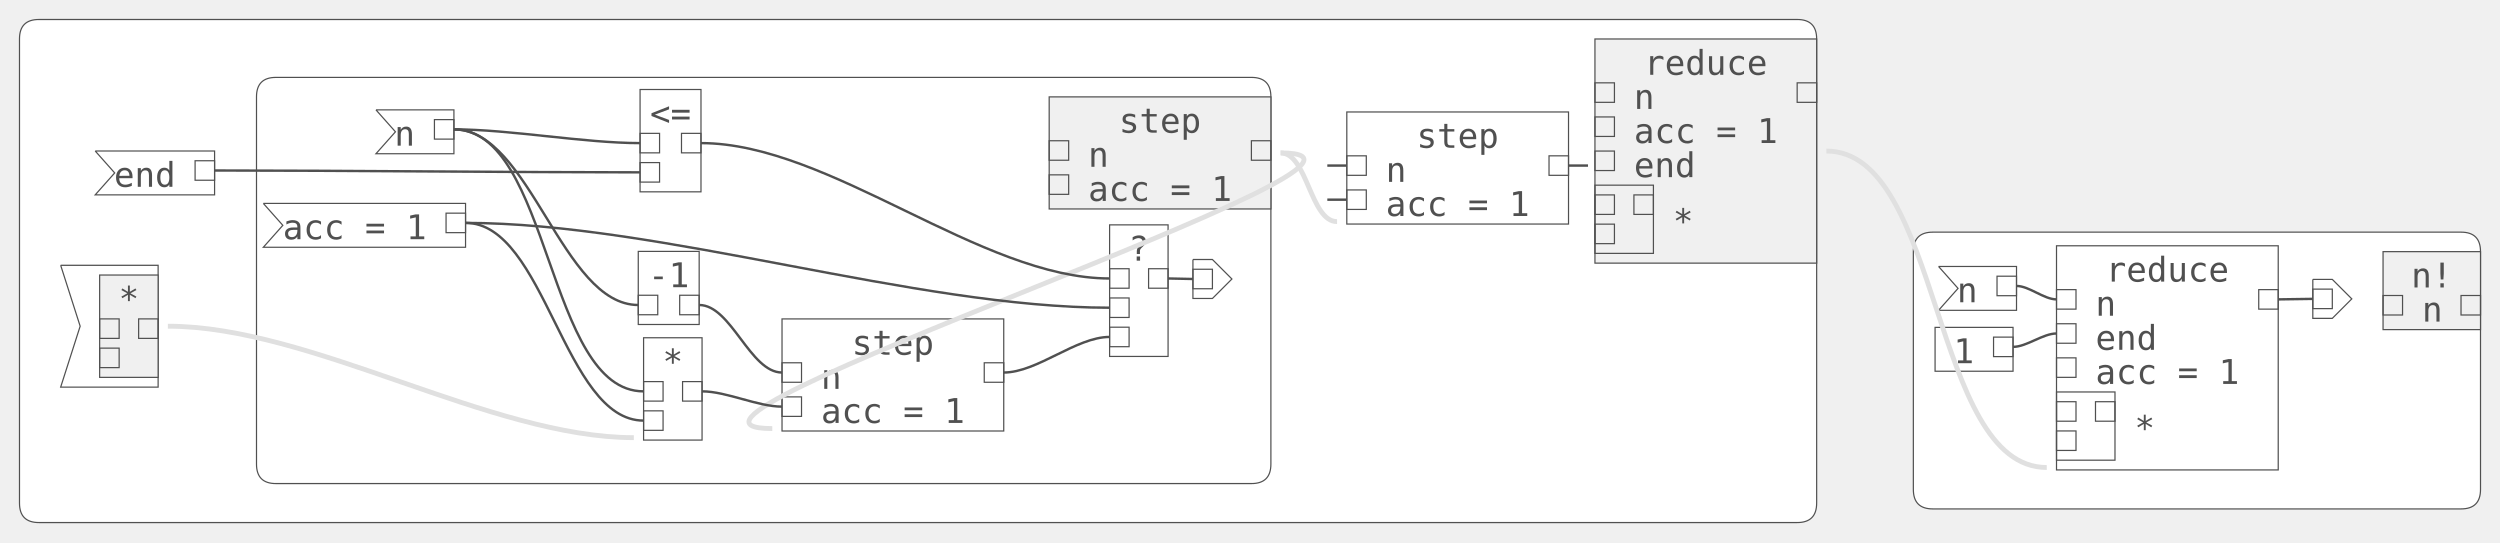
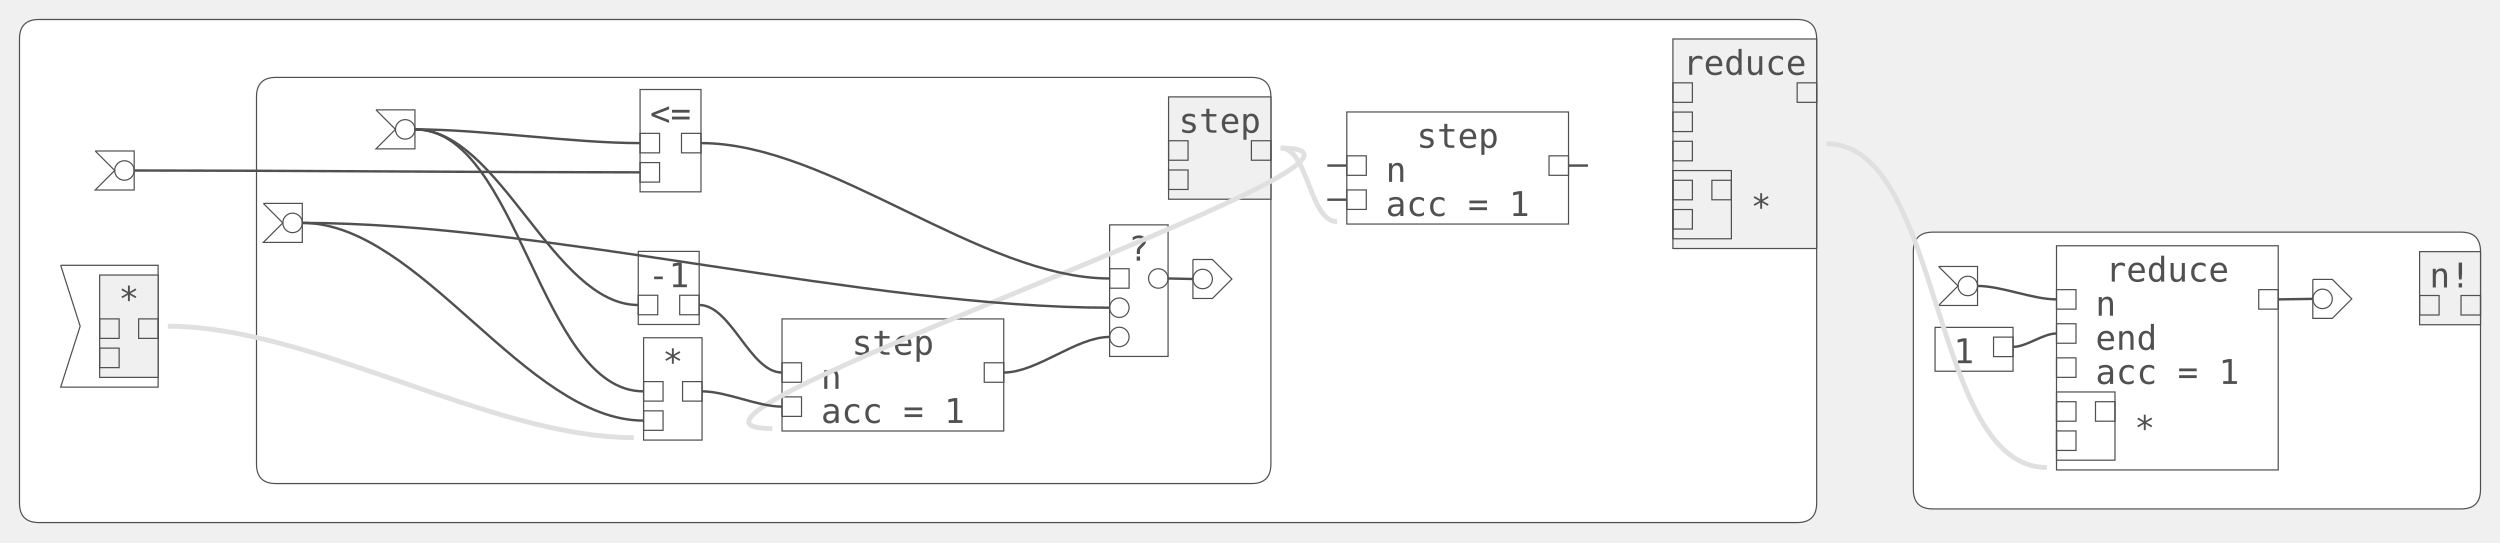
<svg xmlns="http://www.w3.org/2000/svg" version="1.1" width="1026.105" height="222.48">
  <defs />
  <g transform="translate(-356.2253,-43.01828)">
    <g>
      <path fill="white" stroke="#505050" paint-order="fill stroke markers" d=" M 1141.544 146.304 L 1141.544 243.898 Q 1141.544 251.898 1149.544 251.898 L 1366.33 251.898 Q 1374.33 251.898 1374.33 243.898 L 1374.33 146.304 Q 1374.33 138.304 1366.33 138.304 L 1149.544 138.304 Q 1141.544 138.304 1141.544 146.304" stroke-miterlimit="10" stroke-width="0.5" stroke-dasharray="" />
-       <path fill="#F0F0F0" stroke="#505050" paint-order="fill stroke markers" d=" M 1334.33 146.304 L 1374.33 146.304 L 1374.33 178.304 L 1334.33 178.304 L 1334.33 146.304 Z" stroke-miterlimit="10" stroke-width="0.5" stroke-dasharray="" />
+       <path fill="#F0F0F0" stroke="#505050" paint-order="fill stroke markers" d=" M 1349.33 146.304 L 1374.33 146.304 L 1374.33 176.304 L 1349.33 176.304 L 1349.33 146.304 Z" stroke-miterlimit="10" stroke-width="0.5" stroke-dasharray="" />
      <path fill="none" stroke="none" />
-       <text fill="#505050" stroke="none" font-family="monospace" font-size="14px" font-style="normal" font-weight="normal" text-decoration="normal" x="1354.33" y="164.304" text-anchor="middle" dominant-baseline="text-after-edge">n!</text>
-       <path fill="none" stroke="#505050" paint-order="fill stroke markers" d=" M 1334.33 164.304 L 1342.33 164.304 L 1342.33 172.304 L 1334.33 172.304 L 1334.33 164.304 Z" stroke-miterlimit="10" stroke-width="0.5" stroke-dasharray="" />
-       <text fill="#505050" stroke="none" font-family="monospace" font-size="14px" font-style="normal" font-weight="normal" text-decoration="normal" x="1350.33" y="178.304" text-anchor="start" dominant-baseline="text-after-edge">n</text>
+       <text fill="#505050" stroke="none" font-family="monospace" font-size="14px" font-style="normal" font-weight="normal" text-decoration="normal" x="1361.83" y="164.304" text-anchor="middle" dominant-baseline="text-after-edge">n!</text>
+       <path fill="none" stroke="#505050" paint-order="fill stroke markers" d=" M 1349.33 164.304 L 1357.33 164.304 L 1357.33 172.304 L 1349.33 172.304 L 1349.33 164.304 Z" stroke-miterlimit="10" stroke-width="0.5" stroke-dasharray="" />
      <path fill="none" stroke="#505050" paint-order="fill stroke markers" d=" M 1366.33 164.304 L 1374.33 164.304 L 1374.33 172.304 L 1366.33 172.304 L 1366.33 164.304 Z" stroke-miterlimit="10" stroke-width="0.5" stroke-dasharray="" />
      <path fill="white" stroke="#505050" paint-order="fill stroke markers" d=" M 1150.461 177.387 L 1182.461 177.387 L 1182.461 195.387 L 1150.461 195.387 L 1150.461 177.387 Z" stroke-miterlimit="10" stroke-width="0.5" stroke-dasharray="" />
      <path fill="#F0F0F0" stroke="none" paint-order="stroke fill markers" d="" />
      <path fill="none" stroke="none" />
      <path fill="none" stroke="#505050" paint-order="fill stroke markers" d=" M 1174.461 181.387 L 1182.461 181.387 L 1182.461 189.387 L 1174.461 189.387 L 1174.461 181.387 Z" stroke-miterlimit="10" stroke-width="0.5" stroke-dasharray="" />
      <text fill="#505050" stroke="none" font-family="monospace" font-size="14px" font-style="normal" font-weight="normal" text-decoration="normal" x="1166.461" y="195.387" text-anchor="end" dominant-baseline="text-after-edge">1</text>
      <path fill="white" stroke="#505050" paint-order="fill stroke markers" d=" M 1200.303 143.898 L 1291.303 143.898 L 1291.303 235.898 L 1200.303 235.898 L 1200.303 143.898 Z" stroke-miterlimit="10" stroke-width="0.5" stroke-dasharray="" />
      <path fill="#F0F0F0" stroke="none" paint-order="stroke fill markers" d="" />
      <path fill="none" stroke="none" />
      <text fill="#505050" stroke="none" font-family="monospace" font-size="14px" font-style="normal" font-weight="normal" text-decoration="normal" x="1245.803" y="161.898" text-anchor="middle" dominant-baseline="text-after-edge">reduce</text>
      <path fill="none" stroke="#505050" paint-order="fill stroke markers" d=" M 1200.303 161.898 L 1208.303 161.898 L 1208.303 169.898 L 1200.303 169.898 L 1200.303 161.898 Z" stroke-miterlimit="10" stroke-width="0.5" stroke-dasharray="" />
      <text fill="#505050" stroke="none" font-family="monospace" font-size="14px" font-style="normal" font-weight="normal" text-decoration="normal" x="1216.303" y="175.898" text-anchor="start" dominant-baseline="text-after-edge">n</text>
      <path fill="none" stroke="#505050" paint-order="fill stroke markers" d=" M 1200.303 175.898 L 1208.303 175.898 L 1208.303 183.898 L 1200.303 183.898 L 1200.303 175.898 Z" stroke-miterlimit="10" stroke-width="0.5" stroke-dasharray="" />
      <text fill="#505050" stroke="none" font-family="monospace" font-size="14px" font-style="normal" font-weight="normal" text-decoration="normal" x="1216.303" y="189.898" text-anchor="start" dominant-baseline="text-after-edge">end</text>
      <path fill="none" stroke="#505050" paint-order="fill stroke markers" d=" M 1200.303 189.898 L 1208.303 189.898 L 1208.303 197.898 L 1200.303 197.898 L 1200.303 189.898 Z" stroke-miterlimit="10" stroke-width="0.5" stroke-dasharray="" />
      <text fill="#505050" stroke="none" font-family="monospace" font-size="14px" font-style="normal" font-weight="normal" text-decoration="normal" x="1216.303" y="203.898" text-anchor="start" dominant-baseline="text-after-edge">acc = 1</text>
      <path fill="none" stroke="#505050" paint-order="fill stroke markers" d=" M 1200.303 203.898 L 1224.303 203.898 L 1224.303 231.898 L 1200.303 231.898 L 1200.303 203.898 Z" stroke-miterlimit="10" stroke-width="0.5" stroke-dasharray="" />
      <path fill="none" stroke="none" />
      <path fill="none" stroke="#505050" paint-order="fill stroke markers" d=" M 1200.303 207.898 L 1208.303 207.898 L 1208.303 215.898 L 1200.303 215.898 L 1200.303 207.898 Z" stroke-miterlimit="10" stroke-width="0.5" stroke-dasharray="" />
      <path fill="none" stroke="#505050" paint-order="fill stroke markers" d=" M 1200.303 219.898 L 1208.303 219.898 L 1208.303 227.898 L 1200.303 227.898 L 1200.303 219.898 Z" stroke-miterlimit="10" stroke-width="0.5" stroke-dasharray="" />
      <path fill="none" stroke="#505050" paint-order="fill stroke markers" d=" M 1216.303 207.898 L 1224.303 207.898 L 1224.303 215.898 L 1216.303 215.898 L 1216.303 207.898 Z" stroke-miterlimit="10" stroke-width="0.5" stroke-dasharray="" />
      <text fill="#505050" stroke="none" font-family="monospace" font-size="14px" font-style="normal" font-weight="normal" text-decoration="normal" x="1232.303" y="226.898" text-anchor="start" dominant-baseline="text-after-edge">*</text>
      <path fill="none" stroke="#505050" paint-order="fill stroke markers" d=" M 1283.303 161.898 L 1291.303 161.898 L 1291.303 169.898 L 1283.303 169.898 L 1283.303 161.898 Z" stroke-miterlimit="10" stroke-width="0.5" stroke-dasharray="" />
-       <path fill="white" stroke="#505050" paint-order="fill stroke markers" d=" M 1151.887 152.386 L 1183.887 152.386 L 1183.887 170.386 L 1151.887 170.386 L 1159.887 161.386 L 1151.887 152.386" stroke-miterlimit="10" stroke-width="0.5" stroke-dasharray="" />
+       <path fill="white" stroke="#505050" paint-order="fill stroke markers" d=" M 1151.887 152.386 L 1167.887 152.386 L 1167.887 168.386 L 1151.887 168.386 L 1159.887 160.386 L 1151.887 152.386" stroke-miterlimit="10" stroke-width="0.5" stroke-dasharray="" />
      <path fill="none" stroke="none" />
-       <path fill="none" stroke="#505050" paint-order="fill stroke markers" d=" M 1175.887 156.386 L 1183.887 156.386 L 1183.887 164.386 L 1175.887 164.386 L 1175.887 156.386 Z" stroke-miterlimit="10" stroke-width="0.5" stroke-dasharray="" />
-       <text fill="#505050" stroke="none" font-family="monospace" font-size="14px" font-style="normal" font-weight="normal" text-decoration="normal" x="1167.887" y="170.386" text-anchor="end" dominant-baseline="text-after-edge">n</text>
+       <path fill="none" stroke="#505050" paint-order="fill stroke markers" d=" M 1167.887 160.386 A 4 4 0 1 0 1167.887 160.39" stroke-miterlimit="10" stroke-width="0.5" stroke-dasharray="" />
      <path fill="white" stroke="#505050" paint-order="fill stroke markers" d=" M 1305.5 157.688 L 1313.5 157.688 L 1321.5 165.688 L 1313.5 173.688 L 1305.5 173.688 L 1305.5 157.688" stroke-miterlimit="10" stroke-width="0.5" stroke-dasharray="" />
      <path fill="none" stroke="none" />
-       <path fill="none" stroke="#505050" paint-order="fill stroke markers" d=" M 1305.5 161.688 L 1313.5 161.688 L 1313.5 169.688 L 1305.5 169.688 L 1305.5 161.688 Z" stroke-miterlimit="10" stroke-width="0.5" stroke-dasharray="" />
+       <path fill="none" stroke="#505050" paint-order="fill stroke markers" d=" M 1313.5 165.688 A 4 4 0 1 0 1313.5 165.691" stroke-miterlimit="10" stroke-width="0.5" stroke-dasharray="" />
      <path fill="white" stroke="#505050" paint-order="fill stroke markers" d=" M 364.225 59.018 L 364.225 249.498 Q 364.225 257.498 372.225 257.498 L 1093.856 257.498 Q 1101.856 257.498 1101.856 249.498 L 1101.856 59.018 Q 1101.856 51.018 1093.856 51.018 L 372.225 51.018 Q 364.225 51.018 364.225 59.018" stroke-miterlimit="10" stroke-width="0.5" stroke-dasharray="" />
-       <path fill="#F0F0F0" stroke="#505050" paint-order="fill stroke markers" d=" M 1010.856 59.018 L 1101.856 59.018 L 1101.856 151.018 L 1010.856 151.018 L 1010.856 59.018 Z" stroke-miterlimit="10" stroke-width="0.5" stroke-dasharray="" />
+       <path fill="#F0F0F0" stroke="#505050" paint-order="fill stroke markers" d=" M 1042.856 59.018 L 1101.856 59.018 L 1101.856 145.018 L 1042.856 145.018 L 1042.856 59.018 Z" stroke-miterlimit="10" stroke-width="0.5" stroke-dasharray="" />
      <path fill="none" stroke="none" />
-       <text fill="#505050" stroke="none" font-family="monospace" font-size="14px" font-style="normal" font-weight="normal" text-decoration="normal" x="1056.356" y="77.018" text-anchor="middle" dominant-baseline="text-after-edge">reduce</text>
-       <path fill="none" stroke="#505050" paint-order="fill stroke markers" d=" M 1010.856 77.018 L 1018.856 77.018 L 1018.856 85.018 L 1010.856 85.018 L 1010.856 77.018 Z" stroke-miterlimit="10" stroke-width="0.5" stroke-dasharray="" />
-       <text fill="#505050" stroke="none" font-family="monospace" font-size="14px" font-style="normal" font-weight="normal" text-decoration="normal" x="1026.856" y="91.018" text-anchor="start" dominant-baseline="text-after-edge">n</text>
-       <path fill="none" stroke="#505050" paint-order="fill stroke markers" d=" M 1010.856 91.018 L 1018.856 91.018 L 1018.856 99.018 L 1010.856 99.018 L 1010.856 91.018 Z" stroke-miterlimit="10" stroke-width="0.5" stroke-dasharray="" />
-       <text fill="#505050" stroke="none" font-family="monospace" font-size="14px" font-style="normal" font-weight="normal" text-decoration="normal" x="1026.856" y="105.018" text-anchor="start" dominant-baseline="text-after-edge">acc = 1</text>
-       <path fill="none" stroke="#505050" paint-order="fill stroke markers" d=" M 1010.856 105.018 L 1018.856 105.018 L 1018.856 113.018 L 1010.856 113.018 L 1010.856 105.018 Z" stroke-miterlimit="10" stroke-width="0.5" stroke-dasharray="" />
-       <text fill="#505050" stroke="none" font-family="monospace" font-size="14px" font-style="normal" font-weight="normal" text-decoration="normal" x="1026.856" y="119.018" text-anchor="start" dominant-baseline="text-after-edge">end</text>
-       <path fill="none" stroke="#505050" paint-order="fill stroke markers" d=" M 1010.856 119.018 L 1034.856 119.018 L 1034.856 147.018 L 1010.856 147.018 L 1010.856 119.018 Z" stroke-miterlimit="10" stroke-width="0.5" stroke-dasharray="" />
+       <text fill="#505050" stroke="none" font-family="monospace" font-size="14px" font-style="normal" font-weight="normal" text-decoration="normal" x="1072.356" y="77.018" text-anchor="middle" dominant-baseline="text-after-edge">reduce</text>
+       <path fill="none" stroke="#505050" paint-order="fill stroke markers" d=" M 1042.856 77.018 L 1050.856 77.018 L 1050.856 85.018 L 1042.856 85.018 L 1042.856 77.018 Z" stroke-miterlimit="10" stroke-width="0.5" stroke-dasharray="" />
+       <path fill="none" stroke="#505050" paint-order="fill stroke markers" d=" M 1042.856 89.018 L 1050.856 89.018 L 1050.856 97.018 L 1042.856 97.018 L 1042.856 89.018 Z" stroke-miterlimit="10" stroke-width="0.5" stroke-dasharray="" />
+       <path fill="none" stroke="#505050" paint-order="fill stroke markers" d=" M 1042.856 101.018 L 1050.856 101.018 L 1050.856 109.018 L 1042.856 109.018 L 1042.856 101.018 Z" stroke-miterlimit="10" stroke-width="0.5" stroke-dasharray="" />
+       <path fill="none" stroke="#505050" paint-order="fill stroke markers" d=" M 1042.856 113.018 L 1066.856 113.018 L 1066.856 141.018 L 1042.856 141.018 L 1042.856 113.018 Z" stroke-miterlimit="10" stroke-width="0.5" stroke-dasharray="" />
      <path fill="none" stroke="none" />
-       <path fill="none" stroke="#505050" paint-order="fill stroke markers" d=" M 1010.856 123.018 L 1018.856 123.018 L 1018.856 131.018 L 1010.856 131.018 L 1010.856 123.018 Z" stroke-miterlimit="10" stroke-width="0.5" stroke-dasharray="" />
-       <path fill="none" stroke="#505050" paint-order="fill stroke markers" d=" M 1010.856 135.018 L 1018.856 135.018 L 1018.856 143.018 L 1010.856 143.018 L 1010.856 135.018 Z" stroke-miterlimit="10" stroke-width="0.5" stroke-dasharray="" />
-       <path fill="none" stroke="#505050" paint-order="fill stroke markers" d=" M 1026.856 123.018 L 1034.856 123.018 L 1034.856 131.018 L 1026.856 131.018 L 1026.856 123.018 Z" stroke-miterlimit="10" stroke-width="0.5" stroke-dasharray="" />
-       <text fill="#505050" stroke="none" font-family="monospace" font-size="14px" font-style="normal" font-weight="normal" text-decoration="normal" x="1042.856" y="142.018" text-anchor="start" dominant-baseline="text-after-edge">*</text>
+       <path fill="none" stroke="#505050" paint-order="fill stroke markers" d=" M 1042.856 117.018 L 1050.856 117.018 L 1050.856 125.018 L 1042.856 125.018 L 1042.856 117.018 Z" stroke-miterlimit="10" stroke-width="0.5" stroke-dasharray="" />
+       <path fill="none" stroke="#505050" paint-order="fill stroke markers" d=" M 1042.856 129.018 L 1050.856 129.018 L 1050.856 137.018 L 1042.856 137.018 L 1042.856 129.018 Z" stroke-miterlimit="10" stroke-width="0.5" stroke-dasharray="" />
+       <path fill="none" stroke="#505050" paint-order="fill stroke markers" d=" M 1058.856 117.018 L 1066.856 117.018 L 1066.856 125.018 L 1058.856 125.018 L 1058.856 117.018 Z" stroke-miterlimit="10" stroke-width="0.5" stroke-dasharray="" />
+       <text fill="#505050" stroke="none" font-family="monospace" font-size="14px" font-style="normal" font-weight="normal" text-decoration="normal" x="1074.856" y="136.018" text-anchor="start" dominant-baseline="text-after-edge">*</text>
      <path fill="none" stroke="#505050" paint-order="fill stroke markers" d=" M 1093.856 77.018 L 1101.856 77.018 L 1101.856 85.018 L 1093.856 85.018 L 1093.856 77.018 Z" stroke-miterlimit="10" stroke-width="0.5" stroke-dasharray="" />
      <path fill="none" stroke="#505050" paint-order="fill stroke markers" d=" M 909.01 110.976 L 901.01 110.976 M 909.01 124.976 L 901.01 124.976 M 1000.01 110.976 L 1008.01 110.976" stroke-miterlimit="10" stroke-dasharray="" />
      <path fill="white" stroke="#505050" paint-order="fill stroke markers" d=" M 461.504 82.785 L 461.504 233.498 Q 461.504 241.498 469.504 241.498 L 869.852 241.498 Q 877.852 241.498 877.852 233.498 L 877.852 82.785 Q 877.852 74.785 869.852 74.785 L 469.504 74.785 Q 461.504 74.785 461.504 82.785" stroke-miterlimit="10" stroke-width="0.5" stroke-dasharray="" />
-       <path fill="#F0F0F0" stroke="#505050" paint-order="fill stroke markers" d=" M 786.852 82.785 L 877.852 82.785 L 877.852 128.785 L 786.852 128.785 L 786.852 82.785 Z" stroke-miterlimit="10" stroke-width="0.5" stroke-dasharray="" />
+       <path fill="#F0F0F0" stroke="#505050" paint-order="fill stroke markers" d=" M 835.852 82.785 L 877.852 82.785 L 877.852 124.785 L 835.852 124.785 L 835.852 82.785 Z" stroke-miterlimit="10" stroke-width="0.5" stroke-dasharray="" />
      <path fill="none" stroke="none" />
-       <text fill="#505050" stroke="none" font-family="monospace" font-size="14px" font-style="normal" font-weight="normal" text-decoration="normal" x="832.352" y="100.785" text-anchor="middle" dominant-baseline="text-after-edge">step</text>
-       <path fill="none" stroke="#505050" paint-order="fill stroke markers" d=" M 786.852 100.785 L 794.852 100.785 L 794.852 108.785 L 786.852 108.785 L 786.852 100.785 Z" stroke-miterlimit="10" stroke-width="0.5" stroke-dasharray="" />
-       <text fill="#505050" stroke="none" font-family="monospace" font-size="14px" font-style="normal" font-weight="normal" text-decoration="normal" x="802.852" y="114.785" text-anchor="start" dominant-baseline="text-after-edge">n</text>
-       <path fill="none" stroke="#505050" paint-order="fill stroke markers" d=" M 786.852 114.785 L 794.852 114.785 L 794.852 122.785 L 786.852 122.785 L 786.852 114.785 Z" stroke-miterlimit="10" stroke-width="0.5" stroke-dasharray="" />
-       <text fill="#505050" stroke="none" font-family="monospace" font-size="14px" font-style="normal" font-weight="normal" text-decoration="normal" x="802.852" y="128.785" text-anchor="start" dominant-baseline="text-after-edge">acc = 1</text>
+       <text fill="#505050" stroke="none" font-family="monospace" font-size="14px" font-style="normal" font-weight="normal" text-decoration="normal" x="856.852" y="100.785" text-anchor="middle" dominant-baseline="text-after-edge">step</text>
+       <path fill="none" stroke="#505050" paint-order="fill stroke markers" d=" M 835.852 100.785 L 843.852 100.785 L 843.852 108.785 L 835.852 108.785 L 835.852 100.785 Z" stroke-miterlimit="10" stroke-width="0.5" stroke-dasharray="" />
+       <path fill="none" stroke="#505050" paint-order="fill stroke markers" d=" M 835.852 112.785 L 843.852 112.785 L 843.852 120.785 L 835.852 120.785 L 835.852 112.785 Z" stroke-miterlimit="10" stroke-width="0.5" stroke-dasharray="" />
      <path fill="none" stroke="#505050" paint-order="fill stroke markers" d=" M 869.852 100.785 L 877.852 100.785 L 877.852 108.785 L 869.852 108.785 L 869.852 100.785 Z" stroke-miterlimit="10" stroke-width="0.5" stroke-dasharray="" />
      <path fill="white" stroke="#505050" paint-order="fill stroke markers" d=" M 811.652 135.315 L 835.652 135.315 L 835.652 189.315 L 811.652 189.315 L 811.652 135.315 Z" stroke-miterlimit="10" stroke-width="0.5" stroke-dasharray="" />
      <path fill="#F0F0F0" stroke="none" paint-order="stroke fill markers" d="" />
      <path fill="none" stroke="none" />
      <text fill="#505050" stroke="none" font-family="monospace" font-size="14px" font-style="normal" font-weight="normal" text-decoration="normal" x="823.652" y="153.315" text-anchor="middle" dominant-baseline="text-after-edge">?</text>
      <path fill="none" stroke="#505050" paint-order="fill stroke markers" d=" M 811.652 153.315 L 819.652 153.315 L 819.652 161.315 L 811.652 161.315 L 811.652 153.315 Z" stroke-miterlimit="10" stroke-width="0.5" stroke-dasharray="" />
-       <path fill="none" stroke="#505050" paint-order="fill stroke markers" d=" M 811.652 165.315 L 819.652 165.315 L 819.652 173.315 L 811.652 173.315 L 811.652 165.315 Z" stroke-miterlimit="10" stroke-width="0.5" stroke-dasharray="" />
-       <path fill="none" stroke="#505050" paint-order="fill stroke markers" d=" M 811.652 177.315 L 819.652 177.315 L 819.652 185.315 L 811.652 185.315 L 811.652 177.315 Z" stroke-miterlimit="10" stroke-width="0.5" stroke-dasharray="" />
-       <path fill="none" stroke="#505050" paint-order="fill stroke markers" d=" M 827.652 153.315 L 835.652 153.315 L 835.652 161.315 L 827.652 161.315 L 827.652 153.315 Z" stroke-miterlimit="10" stroke-width="0.5" stroke-dasharray="" />
+       <path fill="none" stroke="#505050" paint-order="fill stroke markers" d=" M 819.652 169.315 A 4 4 0 1 0 819.652 169.319" stroke-miterlimit="10" stroke-width="0.5" stroke-dasharray="" />
+       <path fill="none" stroke="#505050" paint-order="fill stroke markers" d=" M 819.652 181.315 A 4 4 0 1 0 819.652 181.319" stroke-miterlimit="10" stroke-width="0.5" stroke-dasharray="" />
+       <path fill="none" stroke="#505050" paint-order="fill stroke markers" d=" M 835.652 157.315 A 4 4 0 1 0 835.652 157.319" stroke-miterlimit="10" stroke-width="0.5" stroke-dasharray="" />
      <path fill="white" stroke="#505050" paint-order="fill stroke markers" d=" M 845.852 149.53 L 853.852 149.53 L 861.852 157.53 L 853.852 165.53 L 845.852 165.53 L 845.852 149.53" stroke-miterlimit="10" stroke-width="0.5" stroke-dasharray="" />
      <path fill="none" stroke="none" />
-       <path fill="none" stroke="#505050" paint-order="fill stroke markers" d=" M 845.852 153.53 L 853.852 153.53 L 853.852 161.53 L 845.852 161.53 L 845.852 153.53 Z" stroke-miterlimit="10" stroke-width="0.5" stroke-dasharray="" />
-       <path fill="white" stroke="#505050" paint-order="fill stroke markers" d=" M 464.306 126.508 L 547.306 126.508 L 547.306 144.508 L 464.306 144.508 L 472.306 135.508 L 464.306 126.508" stroke-miterlimit="10" stroke-width="0.5" stroke-dasharray="" />
+       <path fill="none" stroke="#505050" paint-order="fill stroke markers" d=" M 853.852 157.53 A 4 4 0 1 0 853.852 157.534" stroke-miterlimit="10" stroke-width="0.5" stroke-dasharray="" />
+       <path fill="white" stroke="#505050" paint-order="fill stroke markers" d=" M 464.306 126.508 L 480.306 126.508 L 480.306 142.508 L 464.306 142.508 L 472.306 134.508 L 464.306 126.508" stroke-miterlimit="10" stroke-width="0.5" stroke-dasharray="" />
      <path fill="none" stroke="none" />
-       <path fill="none" stroke="#505050" paint-order="fill stroke markers" d=" M 539.306 130.508 L 547.306 130.508 L 547.306 138.508 L 539.306 138.508 L 539.306 130.508 Z" stroke-miterlimit="10" stroke-width="0.5" stroke-dasharray="" />
-       <text fill="#505050" stroke="none" font-family="monospace" font-size="14px" font-style="normal" font-weight="normal" text-decoration="normal" x="531.306" y="144.508" text-anchor="end" dominant-baseline="text-after-edge">acc = 1</text>
-       <path fill="white" stroke="#505050" paint-order="fill stroke markers" d=" M 510.533 88.116 L 542.533 88.116 L 542.533 106.116 L 510.533 106.116 L 518.533 97.116 L 510.533 88.116" stroke-miterlimit="10" stroke-width="0.5" stroke-dasharray="" />
+       <path fill="none" stroke="#505050" paint-order="fill stroke markers" d=" M 480.306 134.508 A 4 4 0 1 0 480.306 134.512" stroke-miterlimit="10" stroke-width="0.5" stroke-dasharray="" />
+       <path fill="white" stroke="#505050" paint-order="fill stroke markers" d=" M 510.533 88.116 L 526.533 88.116 L 526.533 104.116 L 510.533 104.116 L 518.533 96.116 L 510.533 88.116" stroke-miterlimit="10" stroke-width="0.5" stroke-dasharray="" />
      <path fill="none" stroke="none" />
-       <path fill="none" stroke="#505050" paint-order="fill stroke markers" d=" M 534.533 92.116 L 542.533 92.116 L 542.533 100.116 L 534.533 100.116 L 534.533 92.116 Z" stroke-miterlimit="10" stroke-width="0.5" stroke-dasharray="" />
-       <text fill="#505050" stroke="none" font-family="monospace" font-size="14px" font-style="normal" font-weight="normal" text-decoration="normal" x="526.533" y="106.116" text-anchor="end" dominant-baseline="text-after-edge">n</text>
+       <path fill="none" stroke="#505050" paint-order="fill stroke markers" d=" M 526.533 96.116 A 4 4 0 1 0 526.533 96.12" stroke-miterlimit="10" stroke-width="0.5" stroke-dasharray="" />
      <path fill="white" stroke="#505050" paint-order="fill stroke markers" d=" M 618.937 79.755 L 643.937 79.755 L 643.937 121.755 L 618.937 121.755 L 618.937 79.755 Z" stroke-miterlimit="10" stroke-width="0.5" stroke-dasharray="" />
      <path fill="#F0F0F0" stroke="none" paint-order="stroke fill markers" d="" />
      <path fill="none" stroke="none" />
      <text fill="#505050" stroke="none" font-family="monospace" font-size="14px" font-style="normal" font-weight="normal" text-decoration="normal" x="631.437" y="97.755" text-anchor="middle" dominant-baseline="text-after-edge">&lt;=</text>
      <path fill="none" stroke="#505050" paint-order="fill stroke markers" d=" M 618.937 97.755 L 626.937 97.755 L 626.937 105.755 L 618.937 105.755 L 618.937 97.755 Z" stroke-miterlimit="10" stroke-width="0.5" stroke-dasharray="" />
      <path fill="none" stroke="#505050" paint-order="fill stroke markers" d=" M 618.937 109.755 L 626.937 109.755 L 626.937 117.755 L 618.937 117.755 L 618.937 109.755 Z" stroke-miterlimit="10" stroke-width="0.5" stroke-dasharray="" />
      <path fill="none" stroke="#505050" paint-order="fill stroke markers" d=" M 635.937 97.755 L 643.937 97.755 L 643.937 105.755 L 635.937 105.755 L 635.937 97.755 Z" stroke-miterlimit="10" stroke-width="0.5" stroke-dasharray="" />
      <path fill="white" stroke="#505050" paint-order="fill stroke markers" d=" M 677.201 173.918 L 768.201 173.918 L 768.201 219.918 L 677.201 219.918 L 677.201 173.918 Z" stroke-miterlimit="10" stroke-width="0.5" stroke-dasharray="" />
      <path fill="#F0F0F0" stroke="none" paint-order="stroke fill markers" d="" />
      <path fill="none" stroke="none" />
      <text fill="#505050" stroke="none" font-family="monospace" font-size="14px" font-style="normal" font-weight="normal" text-decoration="normal" x="722.701" y="191.918" text-anchor="middle" dominant-baseline="text-after-edge">step</text>
      <path fill="none" stroke="#505050" paint-order="fill stroke markers" d=" M 677.201 191.918 L 685.201 191.918 L 685.201 199.918 L 677.201 199.918 L 677.201 191.918 Z" stroke-miterlimit="10" stroke-width="0.5" stroke-dasharray="" />
      <text fill="#505050" stroke="none" font-family="monospace" font-size="14px" font-style="normal" font-weight="normal" text-decoration="normal" x="693.201" y="205.918" text-anchor="start" dominant-baseline="text-after-edge">n</text>
      <path fill="none" stroke="#505050" paint-order="fill stroke markers" d=" M 677.201 205.918 L 685.201 205.918 L 685.201 213.918 L 677.201 213.918 L 677.201 205.918 Z" stroke-miterlimit="10" stroke-width="0.5" stroke-dasharray="" />
      <text fill="#505050" stroke="none" font-family="monospace" font-size="14px" font-style="normal" font-weight="normal" text-decoration="normal" x="693.201" y="219.918" text-anchor="start" dominant-baseline="text-after-edge">acc = 1</text>
      <path fill="none" stroke="#505050" paint-order="fill stroke markers" d=" M 760.201 191.918 L 768.201 191.918 L 768.201 199.918 L 760.201 199.918 L 760.201 191.918 Z" stroke-miterlimit="10" stroke-width="0.5" stroke-dasharray="" />
      <path fill="white" stroke="#505050" paint-order="fill stroke markers" d=" M 620.378 181.647 L 644.378 181.647 L 644.378 223.647 L 620.378 223.647 L 620.378 181.647 Z" stroke-miterlimit="10" stroke-width="0.5" stroke-dasharray="" />
      <path fill="#F0F0F0" stroke="none" paint-order="stroke fill markers" d="" />
      <path fill="none" stroke="none" />
      <text fill="#505050" stroke="none" font-family="monospace" font-size="14px" font-style="normal" font-weight="normal" text-decoration="normal" x="632.378" y="199.647" text-anchor="middle" dominant-baseline="text-after-edge">*</text>
      <path fill="none" stroke="#505050" paint-order="fill stroke markers" d=" M 620.378 199.647 L 628.378 199.647 L 628.378 207.647 L 620.378 207.647 L 620.378 199.647 Z" stroke-miterlimit="10" stroke-width="0.5" stroke-dasharray="" />
      <path fill="none" stroke="#505050" paint-order="fill stroke markers" d=" M 620.378 211.647 L 628.378 211.647 L 628.378 219.647 L 620.378 219.647 L 620.378 211.647 Z" stroke-miterlimit="10" stroke-width="0.5" stroke-dasharray="" />
      <path fill="none" stroke="#505050" paint-order="fill stroke markers" d=" M 636.378 199.647 L 644.378 199.647 L 644.378 207.647 L 636.378 207.647 L 636.378 199.647 Z" stroke-miterlimit="10" stroke-width="0.5" stroke-dasharray="" />
      <path fill="white" stroke="#505050" paint-order="fill stroke markers" d=" M 618.195 146.202 L 643.195 146.202 L 643.195 176.202 L 618.195 176.202 L 618.195 146.202 Z" stroke-miterlimit="10" stroke-width="0.5" stroke-dasharray="" />
      <path fill="#F0F0F0" stroke="none" paint-order="stroke fill markers" d="" />
      <path fill="none" stroke="none" />
      <text fill="#505050" stroke="none" font-family="monospace" font-size="14px" font-style="normal" font-weight="normal" text-decoration="normal" x="630.695" y="164.202" text-anchor="middle" dominant-baseline="text-after-edge">-1</text>
      <path fill="none" stroke="#505050" paint-order="fill stroke markers" d=" M 618.195 164.202 L 626.195 164.202 L 626.195 172.202 L 618.195 172.202 L 618.195 164.202 Z" stroke-miterlimit="10" stroke-width="0.5" stroke-dasharray="" />
      <path fill="none" stroke="#505050" paint-order="fill stroke markers" d=" M 635.195 164.202 L 643.195 164.202 L 643.195 172.202 L 635.195 172.202 L 635.195 164.202 Z" stroke-miterlimit="10" stroke-width="0.5" stroke-dasharray="" />
      <path fill="none" stroke="none" />
      <path fill="white" stroke="#505050" paint-order="fill stroke markers" d=" M 381.126 151.905 L 421.126 151.905 L 421.126 201.905 L 381.126 201.905 L 389.126 176.905 L 381.126 151.905" stroke-miterlimit="10" stroke-width="0.5" stroke-dasharray="" />
      <path fill="#F0F0F0" stroke="none" paint-order="stroke fill markers" d=" M 397.126 155.905 L 421.126 155.905 L 421.126 197.905 L 397.126 197.905 L 397.126 155.905 Z" />
      <path fill="none" stroke="none" />
      <path fill="none" stroke="#505050" paint-order="fill stroke markers" d=" M 397.126 155.905 L 421.126 155.905 L 421.126 197.905 L 397.126 197.905 L 397.126 155.905 Z" stroke-miterlimit="10" stroke-width="0.5" stroke-dasharray="" />
      <path fill="none" stroke="none" />
      <text fill="#505050" stroke="none" font-family="monospace" font-size="14px" font-style="normal" font-weight="normal" text-decoration="normal" x="409.126" y="173.905" text-anchor="middle" dominant-baseline="text-after-edge">*</text>
      <path fill="none" stroke="#505050" paint-order="fill stroke markers" d=" M 397.126 173.905 L 405.126 173.905 L 405.126 181.905 L 397.126 181.905 L 397.126 173.905 Z" stroke-miterlimit="10" stroke-width="0.5" stroke-dasharray="" />
      <path fill="none" stroke="#505050" paint-order="fill stroke markers" d=" M 397.126 185.905 L 405.126 185.905 L 405.126 193.905 L 397.126 193.905 L 397.126 185.905 Z" stroke-miterlimit="10" stroke-width="0.5" stroke-dasharray="" />
      <path fill="none" stroke="#505050" paint-order="fill stroke markers" d=" M 413.126 173.905 L 421.126 173.905 L 421.126 181.905 L 413.126 181.905 L 413.126 173.905 Z" stroke-miterlimit="10" stroke-width="0.5" stroke-dasharray="" />
-       <path fill="white" stroke="#505050" paint-order="fill stroke markers" d=" M 395.299 104.994 L 444.299 104.994 L 444.299 122.994 L 395.299 122.994 L 403.299 113.994 L 395.299 104.994" stroke-miterlimit="10" stroke-width="0.5" stroke-dasharray="" />
+       <path fill="white" stroke="#505050" paint-order="fill stroke markers" d=" M 395.299 104.994 L 411.299 104.994 L 411.299 120.994 L 395.299 120.994 L 403.299 112.994 L 395.299 104.994" stroke-miterlimit="10" stroke-width="0.5" stroke-dasharray="" />
      <path fill="none" stroke="none" />
-       <path fill="none" stroke="#505050" paint-order="fill stroke markers" d=" M 436.299 108.994 L 444.299 108.994 L 444.299 116.994 L 436.299 116.994 L 436.299 108.994 Z" stroke-miterlimit="10" stroke-width="0.5" stroke-dasharray="" />
-       <text fill="#505050" stroke="none" font-family="monospace" font-size="14px" font-style="normal" font-weight="normal" text-decoration="normal" x="428.299" y="122.994" text-anchor="end" dominant-baseline="text-after-edge">end</text>
+       <path fill="none" stroke="#505050" paint-order="fill stroke markers" d=" M 411.299 112.994 A 4 4 0 1 0 411.299 112.998" stroke-miterlimit="10" stroke-width="0.5" stroke-dasharray="" />
      <path fill="white" stroke="#505050" paint-order="fill stroke markers" d=" M 909.01 88.976 L 1000.01 88.976 L 1000.01 134.976 L 909.01 134.976 L 909.01 88.976 Z" stroke-miterlimit="10" stroke-width="0.5" stroke-dasharray="" />
      <path fill="#F0F0F0" stroke="none" paint-order="stroke fill markers" d="" />
      <path fill="none" stroke="none" />
      <text fill="#505050" stroke="none" font-family="monospace" font-size="14px" font-style="normal" font-weight="normal" text-decoration="normal" x="954.51" y="106.976" text-anchor="middle" dominant-baseline="text-after-edge">step</text>
      <path fill="none" stroke="#505050" paint-order="fill stroke markers" d=" M 909.01 106.976 L 917.01 106.976 L 917.01 114.976 L 909.01 114.976 L 909.01 106.976 Z" stroke-miterlimit="10" stroke-width="0.5" stroke-dasharray="" />
      <text fill="#505050" stroke="none" font-family="monospace" font-size="14px" font-style="normal" font-weight="normal" text-decoration="normal" x="925.01" y="120.976" text-anchor="start" dominant-baseline="text-after-edge">n</text>
      <path fill="none" stroke="#505050" paint-order="fill stroke markers" d=" M 909.01 120.976 L 917.01 120.976 L 917.01 128.976 L 909.01 128.976 L 909.01 120.976 Z" stroke-miterlimit="10" stroke-width="0.5" stroke-dasharray="" />
      <text fill="#505050" stroke="none" font-family="monospace" font-size="14px" font-style="normal" font-weight="normal" text-decoration="normal" x="925.01" y="134.976" text-anchor="start" dominant-baseline="text-after-edge">acc = 1</text>
      <path fill="none" stroke="#505050" paint-order="fill stroke markers" d=" M 992.01 106.976 L 1000.01 106.976 L 1000.01 114.976 L 992.01 114.976 L 992.01 106.976 Z" stroke-miterlimit="10" stroke-width="0.5" stroke-dasharray="" />
      <path fill="none" stroke="none" />
-       <path fill="none" stroke="#e0e0e0" paint-order="fill stroke markers" d=" M 1105.856 105.018 C 1153.337 105.018 1148.822 234.898 1196.303 234.898" stroke-miterlimit="10" stroke-width="2" stroke-dasharray="" />
+       <path fill="none" stroke="#e0e0e0" paint-order="fill stroke markers" d=" M 1105.856 102.018 C 1154.078 102.018 1148.081 234.898 1196.303 234.898" stroke-miterlimit="10" stroke-width="2" stroke-dasharray="" />
      <path fill="none" stroke="none" />
-       <path fill="none" stroke="#e0e0e0" paint-order="fill stroke markers" d=" M 881.852 105.785 C 953.056 105.785 601.997 218.918 673.201 218.918" stroke-miterlimit="10" stroke-width="2" stroke-dasharray="" />
+       <path fill="none" stroke="#e0e0e0" paint-order="fill stroke markers" d=" M 881.852 103.785 C 953.344 103.785 601.709 218.918 673.201 218.918" stroke-miterlimit="10" stroke-width="2" stroke-dasharray="" />
      <path fill="none" stroke="none" />
      <path fill="none" stroke="#e0e0e0" paint-order="fill stroke markers" d=" M 425.126 176.905 C 484.12 176.905 557.384 222.647 616.378 222.647" stroke-miterlimit="10" stroke-width="2" stroke-dasharray="" />
      <path fill="none" stroke="none" />
-       <path fill="none" stroke="#e0e0e0" paint-order="fill stroke markers" d=" M 881.852 105.785 C 892.797 105.785 894.065 133.976 905.01 133.976" stroke-miterlimit="10" stroke-width="2" stroke-dasharray="" />
+       <path fill="none" stroke="#e0e0e0" paint-order="fill stroke markers" d=" M 881.852 103.785 C 893.267 103.785 893.595 133.976 905.01 133.976" stroke-miterlimit="10" stroke-width="2" stroke-dasharray="" />
      <path fill="none" stroke="#505050" paint-order="fill stroke markers" d=" M 1182.461 185.387 C 1188.061 185.387 1194.703 179.898 1200.303 179.898" stroke-miterlimit="10" stroke-dasharray="" />
-       <path fill="none" stroke="#505050" paint-order="fill stroke markers" d=" M 1183.887 160.386 C 1189.082 160.386 1195.108 165.898 1200.303 165.898" stroke-miterlimit="10" stroke-dasharray="" />
+       <path fill="none" stroke="#505050" paint-order="fill stroke markers" d=" M 1167.887 160.386 C 1177.752 160.386 1190.439 165.898 1200.303 165.898" stroke-miterlimit="10" stroke-dasharray="" />
      <path fill="none" stroke="#505050" paint-order="fill stroke markers" d=" M 1291.303 165.898 C 1295.563 165.898 1301.241 165.688 1305.5 165.688" stroke-miterlimit="10" stroke-dasharray="" />
-       <path fill="none" stroke="#505050" paint-order="fill stroke markers" d=" M 444.299 112.994 C 496.691 112.994 566.545 113.755 618.937 113.755" stroke-miterlimit="10" stroke-dasharray="" />
+       <path fill="none" stroke="#505050" paint-order="fill stroke markers" d=" M 411.299 112.994 C 473.591 112.994 556.645 113.755 618.937 113.755" stroke-miterlimit="10" stroke-dasharray="" />
      <path fill="none" stroke="#505050" paint-order="fill stroke markers" d=" M 835.652 157.315 C 838.713 157.315 842.791 157.53 845.852 157.53" stroke-miterlimit="10" stroke-dasharray="" />
-       <path fill="none" stroke="#505050" paint-order="fill stroke markers" d=" M 547.306 134.508 C 627.294 134.508 731.664 169.315 811.652 169.315" stroke-miterlimit="10" stroke-dasharray="" />
+       <path fill="none" stroke="#505050" paint-order="fill stroke markers" d=" M 480.306 134.508 C 580.257 134.508 711.701 169.315 811.652 169.315" stroke-miterlimit="10" stroke-dasharray="" />
      <path fill="none" stroke="#505050" paint-order="fill stroke markers" d=" M 643.937 101.755 C 696.941 101.755 758.648 157.315 811.652 157.315" stroke-miterlimit="10" stroke-dasharray="" />
      <path fill="none" stroke="#505050" paint-order="fill stroke markers" d=" M 768.201 195.918 C 781.953 195.918 797.9 181.315 811.652 181.315" stroke-miterlimit="10" stroke-dasharray="" />
-       <path fill="none" stroke="#505050" paint-order="fill stroke markers" d=" M 542.533 96.116 C 582.358 96.116 580.553 203.647 620.378 203.647" stroke-miterlimit="10" stroke-dasharray="" />
-       <path fill="none" stroke="#505050" paint-order="fill stroke markers" d=" M 547.306 134.508 C 580.064 134.508 587.621 215.647 620.378 215.647" stroke-miterlimit="10" stroke-dasharray="" />
+       <path fill="none" stroke="#505050" paint-order="fill stroke markers" d=" M 526.533 96.116 C 569.35 96.116 577.561 203.647 620.378 203.647" stroke-miterlimit="10" stroke-dasharray="" />
+       <path fill="none" stroke="#505050" paint-order="fill stroke markers" d=" M 480.306 134.508 C 528.869 134.508 571.816 215.647 620.378 215.647" stroke-miterlimit="10" stroke-dasharray="" />
      <path fill="none" stroke="#505050" paint-order="fill stroke markers" d=" M 644.378 203.647 C 654.403 203.647 667.176 209.918 677.201 209.918" stroke-miterlimit="10" stroke-dasharray="" />
-       <path fill="none" stroke="#505050" paint-order="fill stroke markers" d=" M 542.533 96.116 C 565.516 96.116 595.953 101.755 618.937 101.755" stroke-miterlimit="10" stroke-dasharray="" />
+       <path fill="none" stroke="#505050" paint-order="fill stroke markers" d=" M 526.533 96.116 C 554.306 96.116 591.164 101.755 618.937 101.755" stroke-miterlimit="10" stroke-dasharray="" />
      <path fill="none" stroke="#505050" paint-order="fill stroke markers" d=" M 643.195 168.202 C 656.356 168.202 664.04 195.918 677.201 195.918" stroke-miterlimit="10" stroke-dasharray="" />
-       <path fill="none" stroke="#505050" paint-order="fill stroke markers" d=" M 542.533 96.116 C 573.884 96.116 586.843 168.202 618.195 168.202" stroke-miterlimit="10" stroke-dasharray="" />
+       <path fill="none" stroke="#505050" paint-order="fill stroke markers" d=" M 526.533 96.116 C 561.516 96.116 583.211 168.202 618.195 168.202" stroke-miterlimit="10" stroke-dasharray="" />
    </g>
  </g>
</svg>
